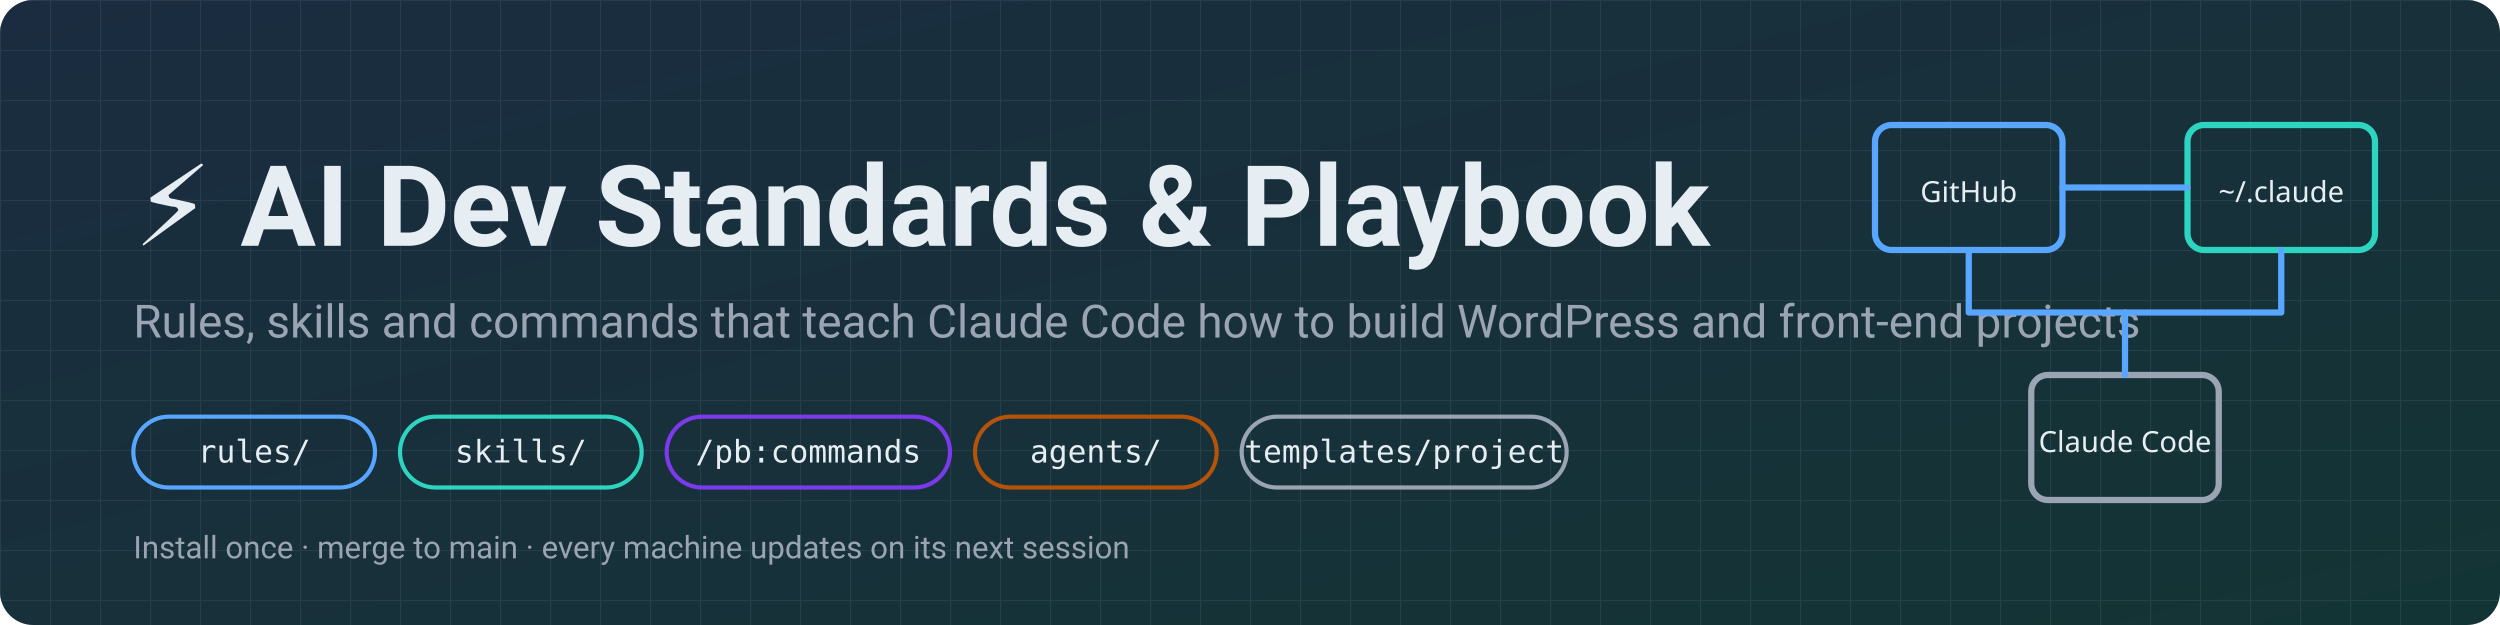
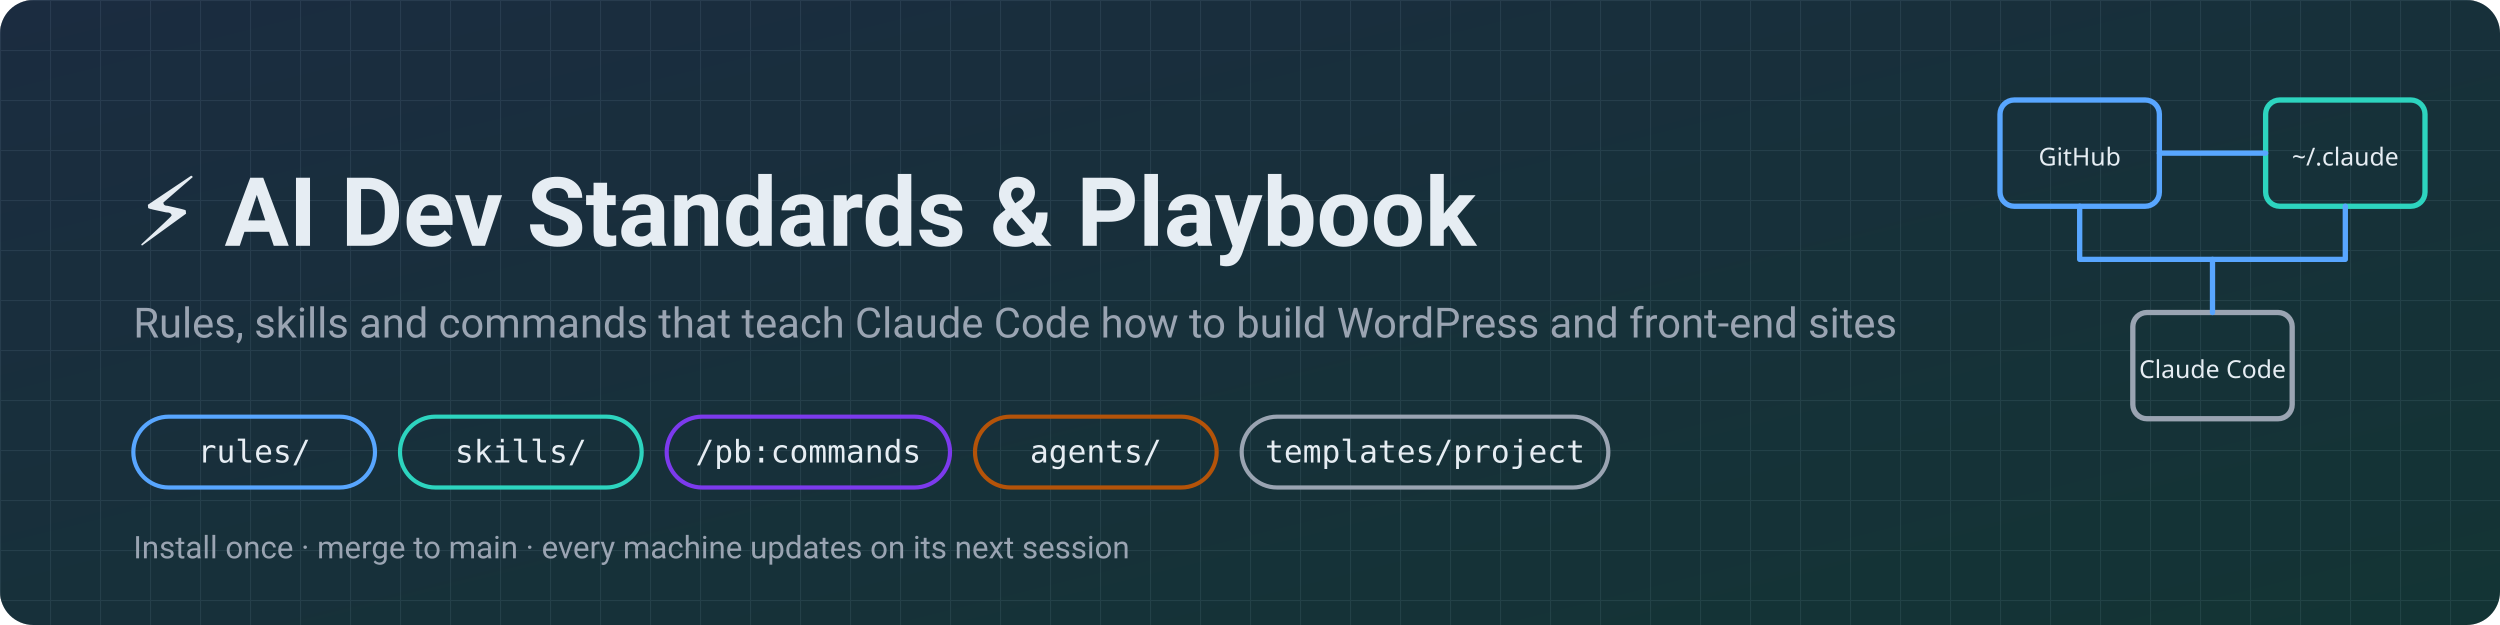
<svg xmlns="http://www.w3.org/2000/svg" width="1200" height="300" viewBox="0 0 1200 300" role="img" aria-label="AI Dev Standards and Playbook: rules, skills and commands for Claude Code, auto-synced to every machine">
  <defs>
    <linearGradient id="g" x1="0" y1="0" x2="1" y2="1">
      <stop offset="0" stop-color="#58a6ff" stop-opacity=".18" />
      <stop offset="1" stop-color="#2dd4bf" stop-opacity=".18" />
    </linearGradient>
    <pattern id="grid" width="24" height="24" patternUnits="userSpaceOnUse">
      <path d="M24 0H0V24" fill="none" stroke="#30363d" stroke-width="1" opacity=".5" />
    </pattern>
  </defs>
  <rect width="1200" height="300" rx="16" fill="#0e1116" />
  <rect width="1200" height="300" rx="16" fill="url(#grid)" />
  <rect width="1200" height="300" rx="16" fill="url(#g)" />
-   <text x="64" y="118" font-family="system-ui,-apple-system,Segoe UI,Roboto,sans-serif" font-size="54" font-weight="700" fill="#e6edf3">⚡ AI Dev Standards &amp; Playbook</text>
-   <text x="64" y="162" font-family="system-ui,-apple-system,Segoe UI,Roboto,sans-serif" font-size="22" fill="#9aa4b2">Rules, skills and commands that teach Claude Code how to build WordPress and front-end projects</text>
+   <text x="64" y="118" font-family="system-ui,-apple-system,Segoe UI,Roboto,sans-serif" font-size="46" font-weight="700" fill="#e6edf3">⚡ AI Dev Standards &amp; Playbook</text>
+   <text x="64" y="162" font-family="system-ui,-apple-system,Segoe UI,Roboto,sans-serif" font-size="20" fill="#9aa4b2">Rules, skills and commands that teach Claude Code how to build WordPress and front-end sites</text>
  <g font-family="ui-monospace,SFMono-Regular,Menlo,Consolas,monospace" font-size="15" fill="#e6edf3">
    <rect x="64" y="200" width="116" height="34" rx="17" fill="none" stroke="#58a6ff" stroke-width="2" />
    <text x="122" y="222" text-anchor="middle">rules/</text>
    <rect x="192" y="200" width="116" height="34" rx="17" fill="none" stroke="#2dd4bf" stroke-width="2" />
    <text x="250" y="222" text-anchor="middle">skills/</text>
    <rect x="320" y="200" width="136" height="34" rx="17" fill="none" stroke="#7c3aed" stroke-width="2" />
    <text x="388" y="222" text-anchor="middle">/pb:commands</text>
    <rect x="468" y="200" width="116" height="34" rx="17" fill="none" stroke="#b45309" stroke-width="2" />
    <text x="526" y="222" text-anchor="middle">agents/</text>
-     <rect x="596" y="200" width="156" height="34" rx="17" fill="none" stroke="#9aa4b2" stroke-width="2" />
-     <text x="674" y="222" text-anchor="middle">templates/project</text>
+     <rect x="596" y="200" width="176" height="34" rx="17" fill="none" stroke="#9aa4b2" stroke-width="2" />
+     <text x="684" y="222" text-anchor="middle">templates/project</text>
  </g>
  <text x="64" y="268" font-family="system-ui,-apple-system,Segoe UI,Roboto,sans-serif" font-size="15" fill="#9aa4b2">Install once · merge to main · every machine updates on its next session</text>
-   <g transform="translate(900,60)" fill="none" stroke="#58a6ff" stroke-width="3" stroke-linecap="round" stroke-linejoin="round">
+   <g transform="translate(960,48) scale(.85)" fill="none" stroke="#58a6ff" stroke-width="3" stroke-linecap="round" stroke-linejoin="round">
    <rect x="0" y="0" width="90" height="60" rx="8" />
    <rect x="150" y="0" width="90" height="60" rx="8" stroke="#2dd4bf" />
    <rect x="75" y="120" width="90" height="60" rx="8" stroke="#9aa4b2" />
    <path d="M90 30h60" marker-end="none" />
    <path d="M45 60v30h75v30" />
    <path d="M195 60v30h-75" />
    <text x="45" y="37" text-anchor="middle" font-family="system-ui,sans-serif" font-size="14" fill="#e6edf3" stroke="none">GitHub</text>
    <text x="195" y="37" text-anchor="middle" font-family="system-ui,sans-serif" font-size="14" fill="#e6edf3" stroke="none">~/.claude</text>
    <text x="120" y="157" text-anchor="middle" font-family="system-ui,sans-serif" font-size="14" fill="#e6edf3" stroke="none">Claude Code</text>
  </g>
</svg>
